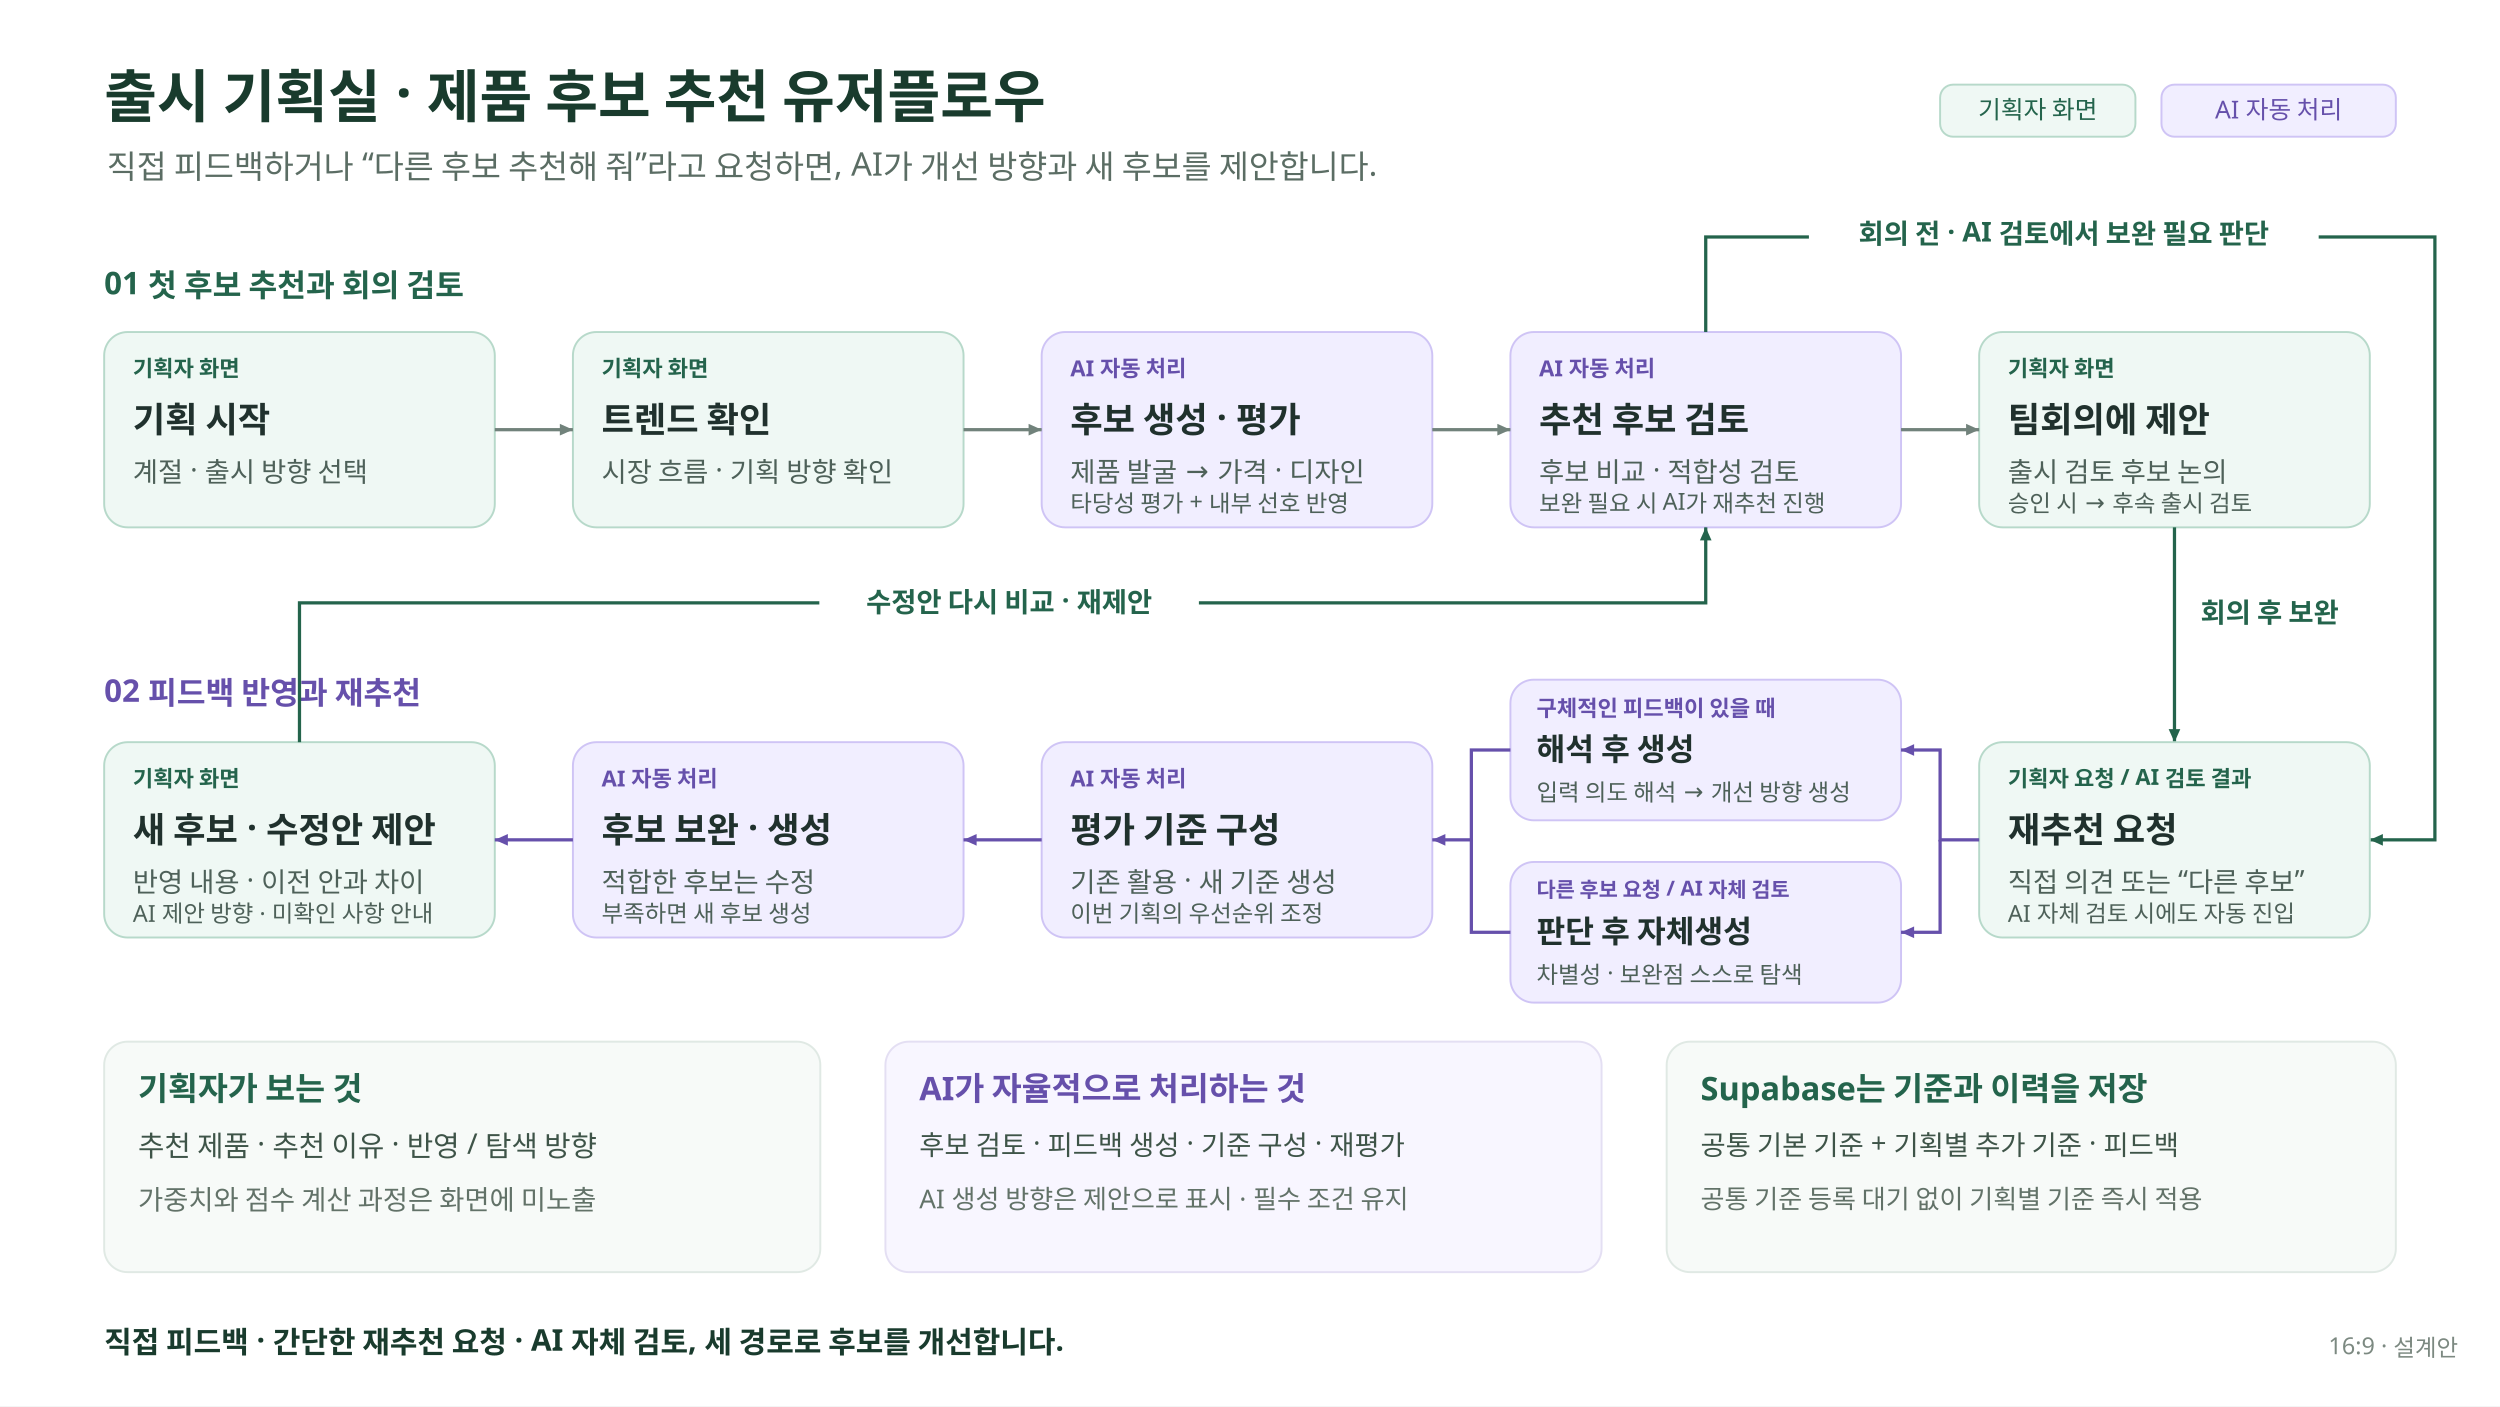
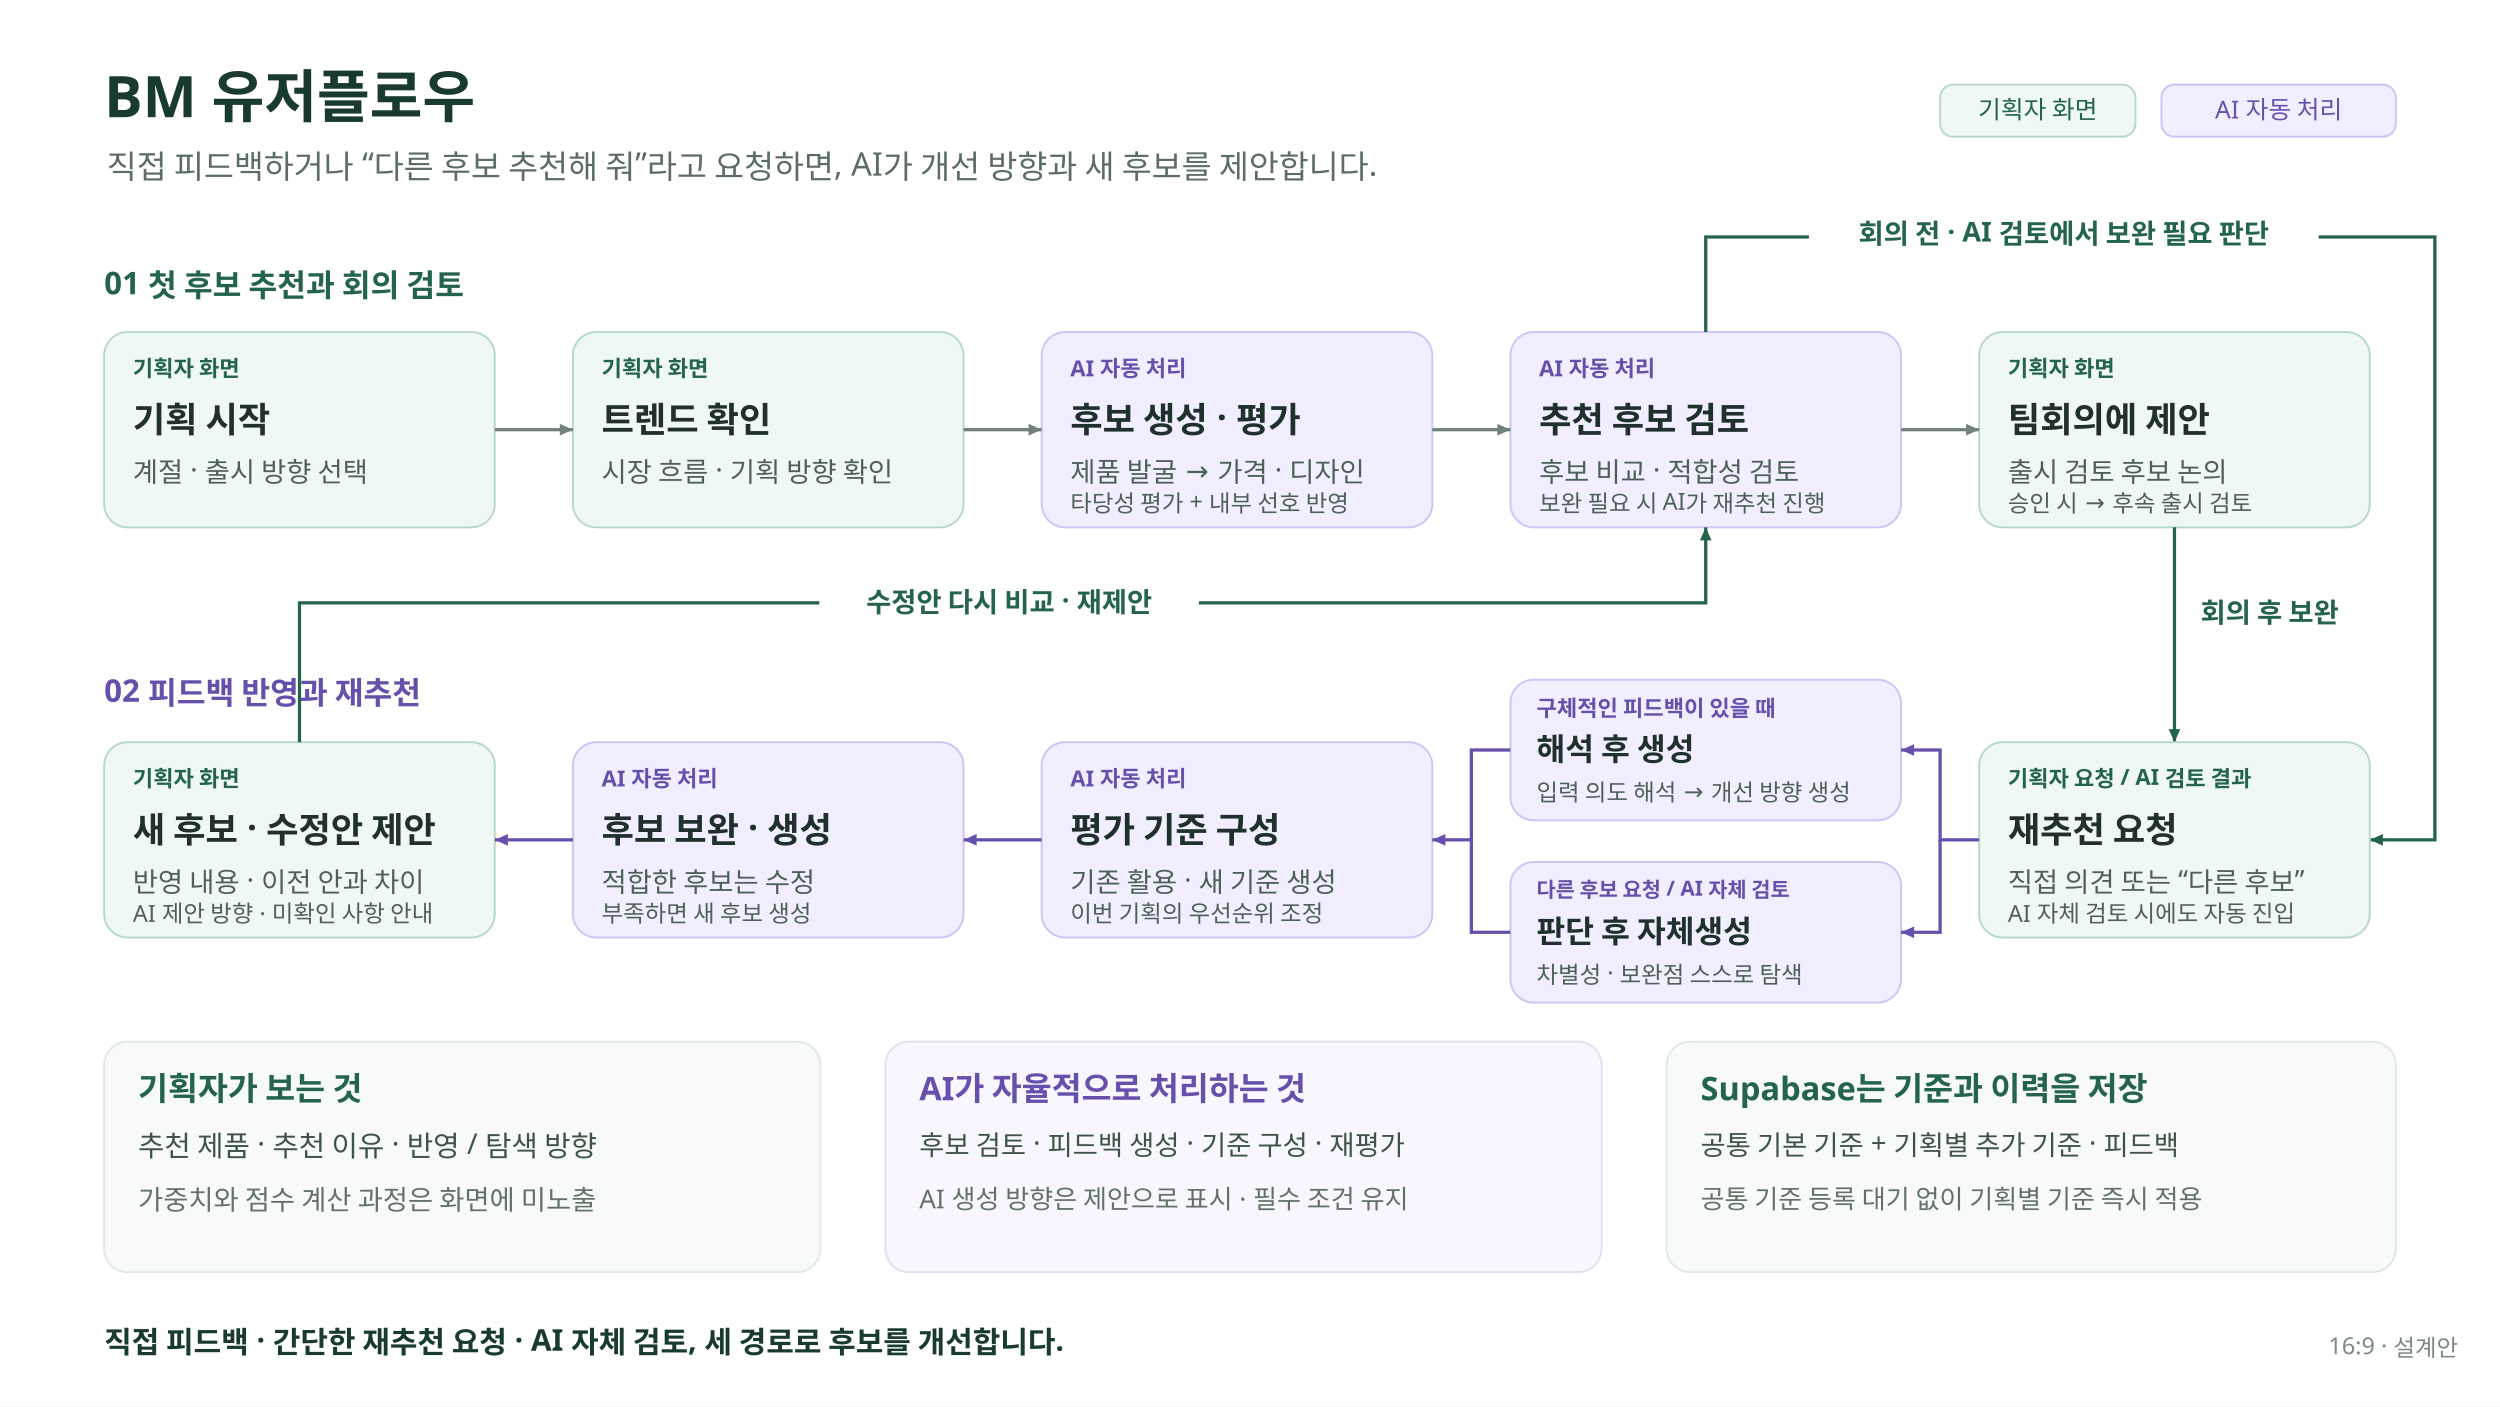
<svg xmlns="http://www.w3.org/2000/svg" width="1920" height="1080" viewBox="0 0 1920 1080">
  <rect width="1920" height="1080" fill="white" />
  <g font-family="Malgun Gothic, sans-serif">
-     <text x="80" y="90" font-size="44" fill="#193B2D" font-weight="700" text-anchor="start">출시 기획실 · 제품 후보 추천 유저플로우</text>
+     <text x="80" y="90" font-size="44" fill="#193B2D" font-weight="700" text-anchor="start">BM 유저플로우</text>
    <text x="82" y="137" font-size="25" fill="#5B6D64" font-weight="400" text-anchor="start">직접 피드백하거나 “다른 후보 추천해 줘”라고 요청하면, AI가 개선 방향과 새 후보를 제안합니다.</text>
    <rect x="1490" y="65" width="150" height="40" rx="10" fill="#EFF8F4" stroke="#B7D9CA" stroke-width="1.5" />
    <text x="1565" y="91" font-size="19" fill="#24644C" font-weight="400" text-anchor="middle">기획자 화면</text>
    <rect x="1660" y="65" width="180" height="40" rx="10" fill="#F1EEFF" stroke="#CFC4F5" stroke-width="1.5" />
    <text x="1750" y="91" font-size="19" fill="#6650AB" font-weight="400" text-anchor="middle">AI 자동 처리</text>
    <text x="80" y="226" font-size="24" fill="#24644C" font-weight="700" text-anchor="start">01  첫 후보 추천과 회의 검토</text>
    <rect x="80" y="255" width="300" height="150" rx="18" fill="#EFF8F4" stroke="#B7D9CA" stroke-width="1.5" />
    <text x="102" y="289" font-size="17" fill="#24644C" font-weight="700" text-anchor="start">기획자 화면</text>
    <text x="102" y="332" font-size="27" fill="#20312D" font-weight="700" text-anchor="start">기획 시작</text>
    <text x="102" y="370" font-size="21" fill="#4E6159" font-weight="400" text-anchor="start">계절 · 출시 방향 선택</text>
    <rect x="440" y="255" width="300" height="150" rx="18" fill="#EFF8F4" stroke="#B7D9CA" stroke-width="1.5" />
    <text x="462" y="289" font-size="17" fill="#24644C" font-weight="700" text-anchor="start">기획자 화면</text>
    <text x="462" y="332" font-size="27" fill="#20312D" font-weight="700" text-anchor="start">트렌드 확인</text>
    <text x="462" y="370" font-size="21" fill="#4E6159" font-weight="400" text-anchor="start">시장 흐름 · 기획 방향 확인</text>
    <rect x="800" y="255" width="300" height="150" rx="18" fill="#F1EEFF" stroke="#CFC4F5" stroke-width="1.5" />
    <text x="822" y="289" font-size="17" fill="#6650AB" font-weight="700" text-anchor="start">AI 자동 처리</text>
    <text x="822" y="332" font-size="27" fill="#20312D" font-weight="700" text-anchor="start">후보 생성 · 평가</text>
    <text x="822" y="370" font-size="21" fill="#4E6159" font-weight="400" text-anchor="start">제품 발굴 → 가격 · 디자인</text>
    <text x="822" y="393" font-size="18" fill="#4E6159" font-weight="400" text-anchor="start">타당성 평가 + 내부 선호 반영</text>
    <rect x="1160" y="255" width="300" height="150" rx="18" fill="#F1EEFF" stroke="#CFC4F5" stroke-width="1.5" />
    <text x="1182" y="289" font-size="17" fill="#6650AB" font-weight="700" text-anchor="start">AI 자동 처리</text>
    <text x="1182" y="332" font-size="27" fill="#20312D" font-weight="700" text-anchor="start">추천 후보 검토</text>
    <text x="1182" y="370" font-size="21" fill="#4E6159" font-weight="400" text-anchor="start">후보 비교 · 적합성 검토</text>
    <text x="1182" y="393" font-size="18" fill="#4E6159" font-weight="400" text-anchor="start">보완 필요 시 AI가 재추천 진행</text>
    <rect x="1520" y="255" width="300" height="150" rx="18" fill="#EFF8F4" stroke="#B7D9CA" stroke-width="1.5" />
    <text x="1542" y="289" font-size="17" fill="#24644C" font-weight="700" text-anchor="start">기획자 화면</text>
    <text x="1542" y="332" font-size="27" fill="#20312D" font-weight="700" text-anchor="start">팀회의에 제안</text>
    <text x="1542" y="370" font-size="21" fill="#4E6159" font-weight="400" text-anchor="start">출시 검토 후보 논의</text>
    <text x="1542" y="393" font-size="18" fill="#4E6159" font-weight="400" text-anchor="start">승인 시 → 후속 출시 검토</text>
    <polyline points="380,330 440,330" fill="none" stroke="#71827B" stroke-width="2.5" />
    <polygon points="440,330 429.956,334.485 429.956,325.515" fill="#71827B" />
    <polyline points="740,330 800,330" fill="none" stroke="#71827B" stroke-width="2.5" />
    <polygon points="800,330 789.956,334.485 789.956,325.515" fill="#71827B" />
    <polyline points="1100,330 1160,330" fill="none" stroke="#71827B" stroke-width="2.5" />
    <polygon points="1160,330 1149.956,334.485 1149.956,325.515" fill="#71827B" />
    <polyline points="1460,330 1520,330" fill="none" stroke="#71827B" stroke-width="2.5" />
    <polygon points="1520,330 1509.956,334.485 1509.956,325.515" fill="#71827B" />
    <polyline points="1310,255 1310,182 1870,182 1870,645 1820,645" fill="none" stroke="#24644C" stroke-width="2.5" />
    <polygon points="1820,645 1830.044,640.515 1830.044,649.485" fill="#24644C" />
    <rect x="1390" y="158" width="390" height="42" rx="8" fill="#FFFFFF" stroke="#FFFFFF" stroke-width="1.5" />
    <text x="1585" y="187" font-size="21" fill="#24644C" font-weight="700" text-anchor="middle">회의 전 · AI 검토에서 보완 필요 판단</text>
    <polyline points="1670,405 1670,570" fill="none" stroke="#24644C" stroke-width="2.5" />
    <polygon points="1670,570 1665.515,559.956 1674.485,559.956" fill="#24644C" />
    <text x="1690" y="478" font-size="21" fill="#24644C" font-weight="700" text-anchor="start">회의 후 보완</text>
    <text x="80" y="539" font-size="24" fill="#6650AB" font-weight="700" text-anchor="start">02  피드백 반영과 재추천</text>
    <rect x="1520" y="570" width="300" height="150" rx="18" fill="#EFF8F4" stroke="#B7D9CA" stroke-width="1.5" />
    <text x="1542" y="604" font-size="17" fill="#24644C" font-weight="700" text-anchor="start">기획자 요청 / AI 검토 결과</text>
    <text x="1542" y="647" font-size="27" fill="#20312D" font-weight="700" text-anchor="start">재추천 요청</text>
    <text x="1542" y="685" font-size="21" fill="#4E6159" font-weight="400" text-anchor="start">직접 의견 또는 “다른 후보”</text>
    <text x="1542" y="708" font-size="18" fill="#4E6159" font-weight="400" text-anchor="start">AI 자체 검토 시에도 자동 진입</text>
    <rect x="1160" y="522" width="300" height="108" rx="18" fill="#F1EEFF" stroke="#CFC4F5" stroke-width="1.5" />
    <text x="1180" y="550" font-size="17" fill="#6650AB" font-weight="700" text-anchor="start">구체적인 피드백이 있을 때</text>
    <text x="1180" y="584" font-size="24" fill="#20312D" font-weight="700" text-anchor="start">해석 후 생성</text>
    <text x="1180" y="615" font-size="18" fill="#4E6159" font-weight="400" text-anchor="start">입력 의도 해석 → 개선 방향 생성</text>
    <rect x="1160" y="662" width="300" height="108" rx="18" fill="#F1EEFF" stroke="#CFC4F5" stroke-width="1.5" />
    <text x="1180" y="689" font-size="16" fill="#6650AB" font-weight="700" text-anchor="start">다른 후보 요청 / AI 자체 검토</text>
    <text x="1180" y="724" font-size="24" fill="#20312D" font-weight="700" text-anchor="start">판단 후 자체생성</text>
    <text x="1180" y="755" font-size="18" fill="#4E6159" font-weight="400" text-anchor="start">차별성 · 보완점 스스로 탐색</text>
    <rect x="800" y="570" width="300" height="150" rx="18" fill="#F1EEFF" stroke="#CFC4F5" stroke-width="1.5" />
    <text x="822" y="604" font-size="17" fill="#6650AB" font-weight="700" text-anchor="start">AI 자동 처리</text>
    <text x="822" y="647" font-size="27" fill="#20312D" font-weight="700" text-anchor="start">평가 기준 구성</text>
    <text x="822" y="685" font-size="21" fill="#4E6159" font-weight="400" text-anchor="start">기존 활용 · 새 기준 생성</text>
    <text x="822" y="708" font-size="18" fill="#4E6159" font-weight="400" text-anchor="start">이번 기획의 우선순위 조정</text>
    <rect x="440" y="570" width="300" height="150" rx="18" fill="#F1EEFF" stroke="#CFC4F5" stroke-width="1.5" />
    <text x="462" y="604" font-size="17" fill="#6650AB" font-weight="700" text-anchor="start">AI 자동 처리</text>
    <text x="462" y="647" font-size="27" fill="#20312D" font-weight="700" text-anchor="start">후보 보완 · 생성</text>
    <text x="462" y="685" font-size="21" fill="#4E6159" font-weight="400" text-anchor="start">적합한 후보는 수정</text>
    <text x="462" y="708" font-size="18" fill="#4E6159" font-weight="400" text-anchor="start">부족하면 새 후보 생성</text>
    <rect x="80" y="570" width="300" height="150" rx="18" fill="#EFF8F4" stroke="#B7D9CA" stroke-width="1.5" />
    <text x="102" y="604" font-size="17" fill="#24644C" font-weight="700" text-anchor="start">기획자 화면</text>
    <text x="102" y="647" font-size="27" fill="#20312D" font-weight="700" text-anchor="start">새 후보 · 수정안 제안</text>
    <text x="102" y="685" font-size="21" fill="#4E6159" font-weight="400" text-anchor="start">반영 내용 · 이전 안과 차이</text>
    <text x="102" y="708" font-size="18" fill="#4E6159" font-weight="400" text-anchor="start">AI 제안 방향 · 미확인 사항 안내</text>
    <polyline points="1520,645 1490,645 1490,576 1460,576" fill="none" stroke="#6650AB" stroke-width="2.5" />
    <polygon points="1460,576 1470.044,571.515 1470.044,580.485" fill="#6650AB" />
    <polyline points="1490,645 1490,716 1460,716" fill="none" stroke="#6650AB" stroke-width="2.5" />
    <polygon points="1460,716 1470.044,711.515 1470.044,720.485" fill="#6650AB" />
    <polyline points="1160,576 1130,576 1130,645 1100,645" fill="none" stroke="#6650AB" stroke-width="2.5" />
    <polygon points="1100,645 1110.044,640.515 1110.044,649.485" fill="#6650AB" />
    <polyline points="1160,716 1130,716 1130,645" fill="none" stroke="#6650AB" stroke-width="2.5" />
    <polyline points="800,645 740,645" fill="none" stroke="#6650AB" stroke-width="2.5" />
    <polygon points="740,645 750.044,640.515 750.044,649.485" fill="#6650AB" />
    <polyline points="440,645 380,645" fill="none" stroke="#6650AB" stroke-width="2.5" />
    <polygon points="380,645 390.044,640.515 390.044,649.485" fill="#6650AB" />
    <polyline points="230,570 230,463 1310,463 1310,405" fill="none" stroke="#24644C" stroke-width="2.5" />
    <polygon points="1310,405 1314.485,415.044 1305.515,415.044" fill="#24644C" />
    <rect x="630" y="443" width="290" height="40" rx="8" fill="#FFFFFF" stroke="#FFFFFF" stroke-width="1.5" />
    <text x="775" y="470" font-size="21" fill="#24644C" font-weight="700" text-anchor="middle">수정안 다시 비교 · 재제안</text>
    <rect x="80" y="800" width="550" height="177" rx="18" fill="#F7FAF8" stroke="#E0E9E4" stroke-width="1.5" />
    <text x="106" y="845" font-size="25" fill="#24644C" font-weight="700" text-anchor="start">기획자가 보는 것</text>
    <text x="106" y="888" font-size="22" fill="#3E5448" font-weight="400" text-anchor="start">추천 제품 · 추천 이유 · 반영 / 탐색 방향</text>
    <text x="106" y="929" font-size="21" fill="#627268" font-weight="400" text-anchor="start">가중치와 점수 계산 과정은 화면에 미노출</text>
    <rect x="680" y="800" width="550" height="177" rx="18" fill="#F8F6FF" stroke="#E4DFF3" stroke-width="1.5" />
    <text x="706" y="845" font-size="25" fill="#6650AB" font-weight="700" text-anchor="start">AI가 자율적으로 처리하는 것</text>
    <text x="706" y="887" font-size="21" fill="#3E5448" font-weight="400" text-anchor="start">후보 검토 · 피드백 생성 · 기준 구성 · 재평가</text>
    <text x="706" y="928" font-size="20" fill="#627268" font-weight="400" text-anchor="start">AI 생성 방향은 제안으로 표시 · 필수 조건 유지</text>
    <rect x="1280" y="800" width="560" height="177" rx="18" fill="#F7FAF8" stroke="#E0E9E4" stroke-width="1.5" />
    <text x="1306" y="845" font-size="25" fill="#24644C" font-weight="700" text-anchor="start">Supabase는 기준과 이력을 저장</text>
    <text x="1306" y="887" font-size="21" fill="#3E5448" font-weight="400" text-anchor="start">공통 기본 기준 + 기획별 추가 기준 · 피드백</text>
    <text x="1306" y="928" font-size="20" fill="#627268" font-weight="400" text-anchor="start">공통 기준 등록 대기 없이 기획별 기준 즉시 적용</text>
    <text x="80" y="1039" font-size="23" fill="#193B2D" font-weight="700" text-anchor="start">직접 피드백 · 간단한 재추천 요청 · AI 자체 검토, 세 경로로 후보를 개선합니다.</text>
    <text x="1838" y="1040" font-size="18" fill="#7C8981" font-weight="400" text-anchor="middle">16:9 · 설계안</text>
  </g>
</svg>
